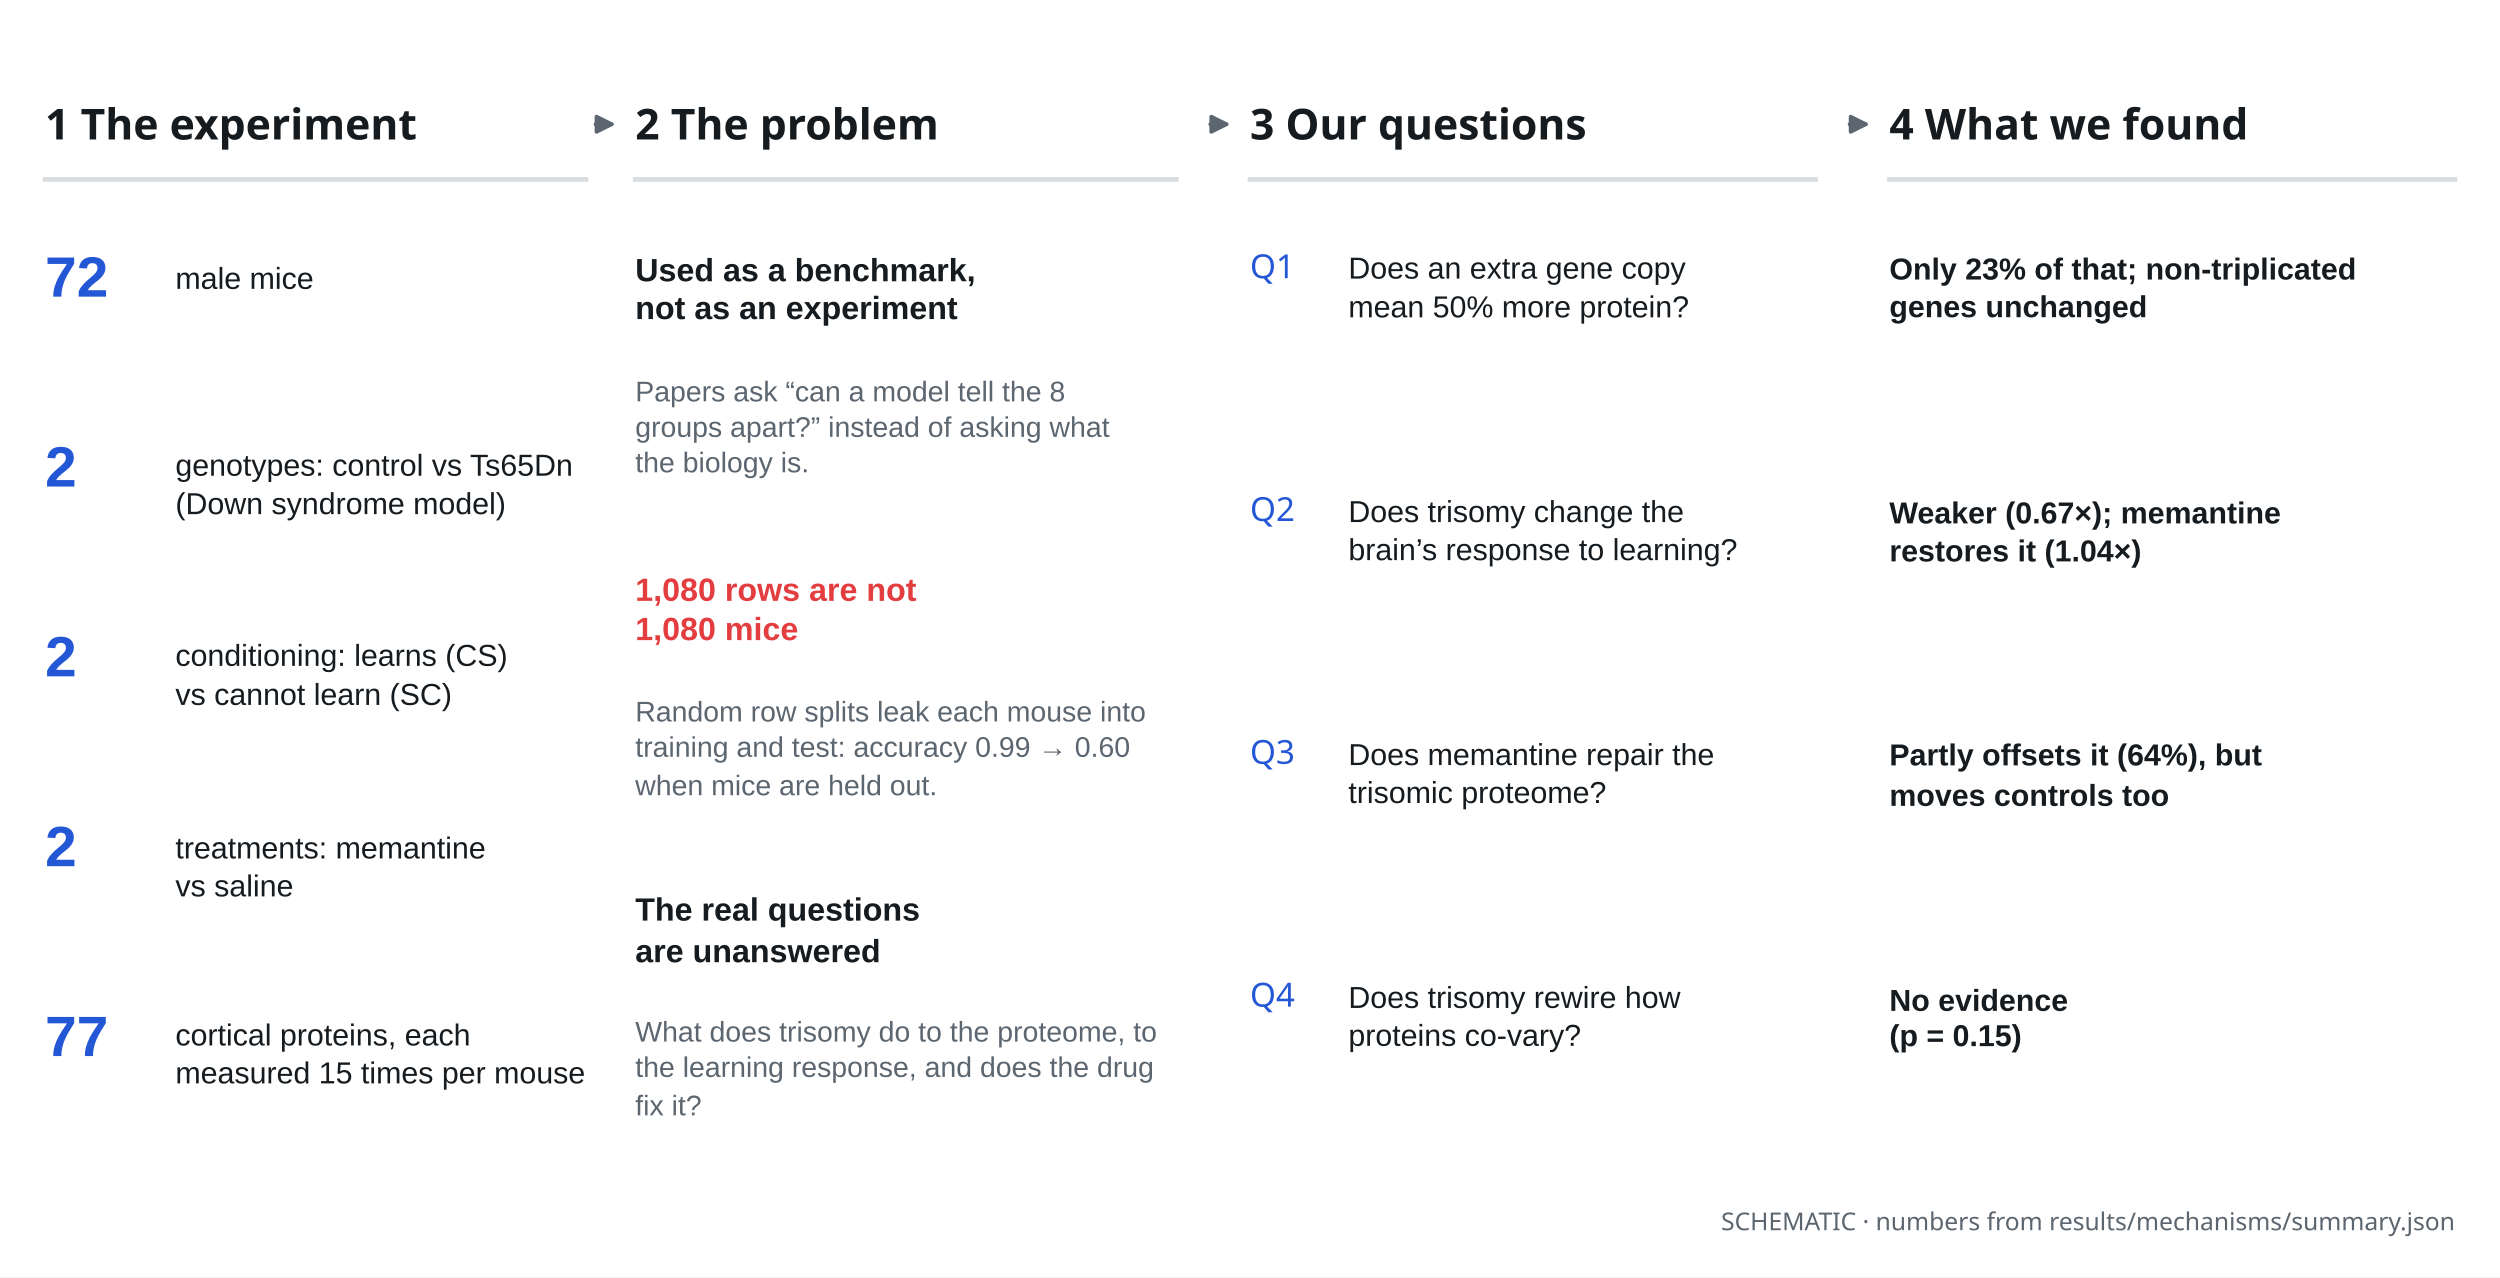
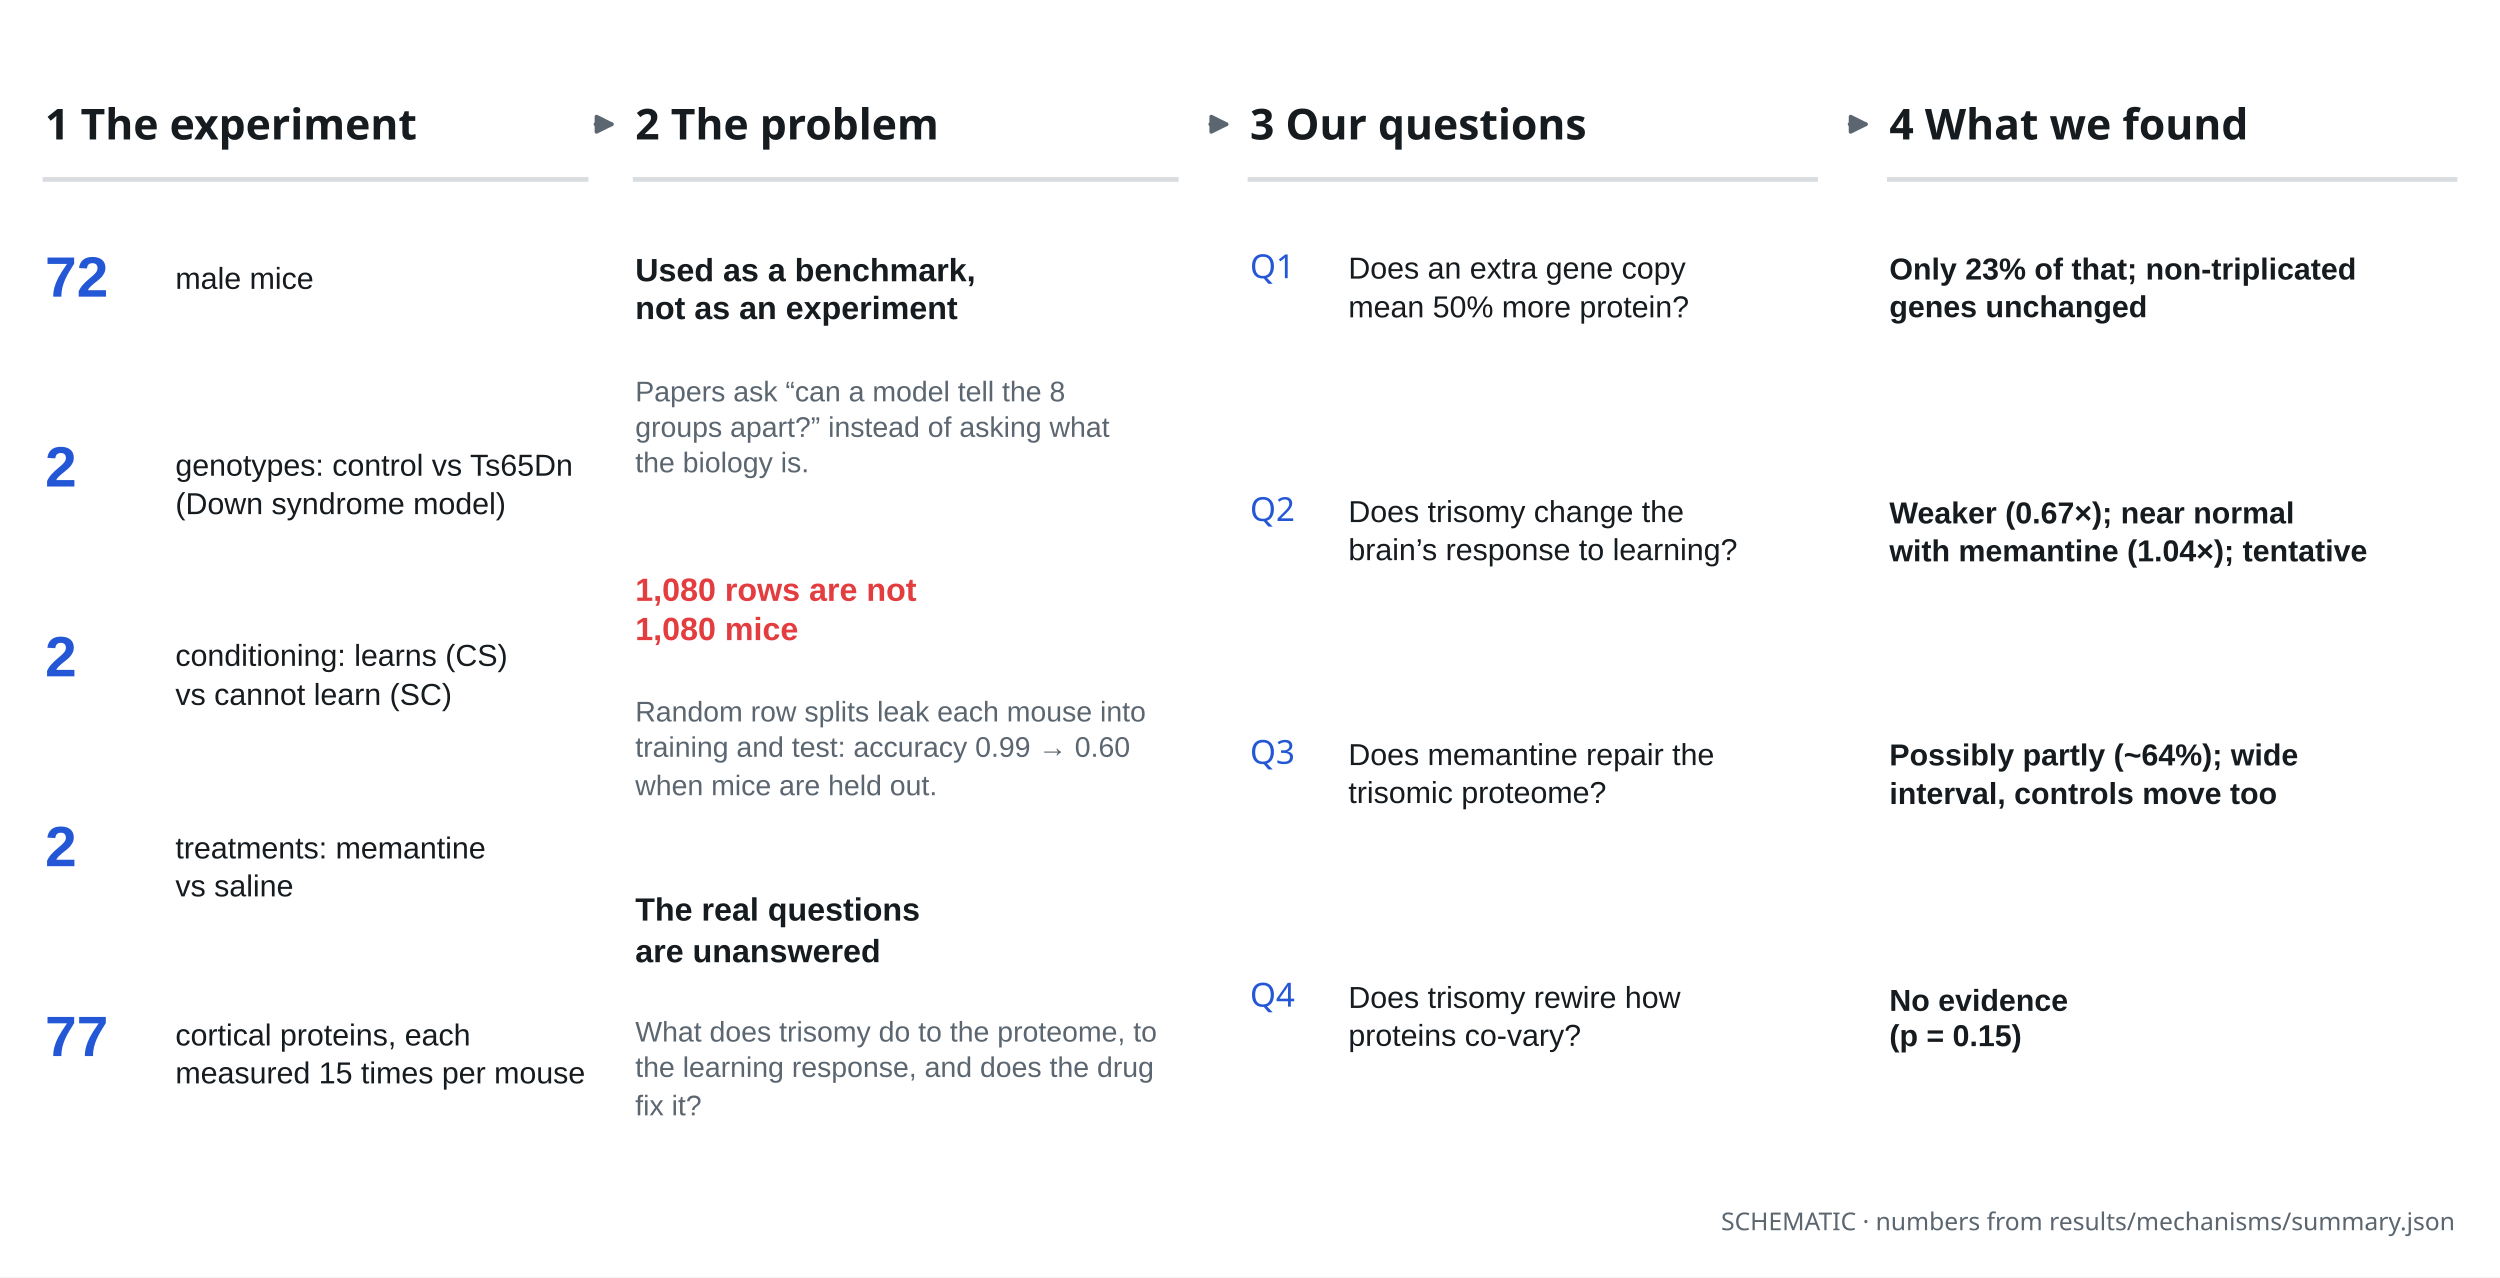
<svg xmlns="http://www.w3.org/2000/svg" width="527.38pt" height="269.427pt" viewBox="0 0 527.38 269.427" version="1.1">
  <defs>
    <style type="text/css">*{stroke-linejoin: round; stroke-linecap: butt}</style>
  </defs>
  <g id="figure_1">
    <g id="patch_1">
      <path d="M 0 269.427  L 527.38 269.427  L 527.38 0  L 0 0  z " style="fill: #ffffff" />
    </g>
    <g id="axes_1">
      <g id="line2d_1">
        <path d="M 9.507 37.85  L 123.63 37.85  " clip-path="url(#p0cfcddf1d7)" style="fill: none; stroke: #d9dde0; stroke-linecap: square" />
      </g>
      <g id="line2d_2">
        <path d="M 134.005 37.85  L 248.128 37.85  " clip-path="url(#p0cfcddf1d7)" style="fill: none; stroke: #d9dde0; stroke-linecap: square" />
      </g>
      <g id="line2d_3">
        <path d="M 263.69 37.85  L 383 37.85  " clip-path="url(#p0cfcddf1d7)" style="fill: none; stroke: #d9dde0; stroke-linecap: square" />
      </g>
      <g id="line2d_4">
        <path d="M 398.563 37.85  L 517.873 37.85  " clip-path="url(#p0cfcddf1d7)" style="fill: none; stroke: #d9dde0; stroke-linecap: square" />
      </g>
      <g id="text_1">
        <text style="font-weight: 600; font-size: 9px; font-family: 'Fraunces'; text-anchor: start; fill: #161b1f" x="9.507" y="29.421" transform="rotate(-0 9.507402 29.42121)">1  The experiment</text>
      </g>
      <g id="text_2">
        <text style="font-weight: 600; font-size: 9px; font-family: 'Fraunces'; text-anchor: start; fill: #161b1f" x="134.005" y="29.421" transform="rotate(-0 134.005 29.42121)">2  The problem</text>
      </g>
      <g id="text_3">
        <text style="font-weight: 600; font-size: 9px; font-family: 'Fraunces'; text-anchor: start; fill: #161b1f" x="263.69" y="29.421" transform="rotate(-0 263.6901 29.42121)">3  Our questions</text>
      </g>
      <g id="text_4">
        <text style="font-weight: 600; font-size: 9px; font-family: 'Fraunces'; text-anchor: start; fill: #161b1f" x="398.563" y="29.421" transform="rotate(-0 398.5625 29.42121)">4  What we found</text>
      </g>
      <g id="patch_2">
        <path d="M 125.628 26.208  Q 127.781 26.208 129.039 26.208  " style="fill: none; stroke: #5b6670; stroke-width: 0.8; stroke-linecap: round" />
        <path d="M 125.839 24.608  L 129.039 26.208  L 125.839 27.808  z " style="fill: #5b6670; stroke: #5b6670; stroke-width: 0.8; stroke-linecap: round" />
      </g>
      <g id="patch_3">
        <path d="M 255.313 26.208  Q 257.466 26.208 258.724 26.208  " style="fill: none; stroke: #5b6670; stroke-width: 0.8; stroke-linecap: round" />
        <path d="M 255.524 24.608  L 258.724 26.208  L 255.524 27.808  z " style="fill: #5b6670; stroke: #5b6670; stroke-width: 0.8; stroke-linecap: round" />
      </g>
      <g id="patch_4">
        <path d="M 390.186 26.208  Q 392.338 26.208 393.596 26.208  " style="fill: none; stroke: #5b6670; stroke-width: 0.8; stroke-linecap: round" />
        <path d="M 390.396 24.608  L 393.596 26.208  L 390.396 27.808  z " style="fill: #5b6670; stroke: #5b6670; stroke-width: 0.8; stroke-linecap: round" />
      </g>
      <g id="text_5">
        <text style="font-weight: 600; font-size: 12px; font-family: 'IBM Plex Sans', 'Arial', 'DejaVu Sans', sans-serif; text-anchor: start; fill: #2457d6" x="9.507" y="62.578" transform="rotate(-0 9.507402 62.57764)">72</text>
      </g>
      <g id="text_6">
        <text style="font-size: 6.4px; font-family: 'IBM Plex Sans', 'Arial', 'DejaVu Sans', sans-serif; text-anchor: start; fill: #161b1f" x="37.001" y="60.944" transform="rotate(-0 37.00063 60.94421)">male mice</text>
      </g>
      <g id="text_7">
        <text style="font-weight: 600; font-size: 12px; font-family: 'IBM Plex Sans', 'Arial', 'DejaVu Sans', sans-serif; text-anchor: start; fill: #2457d6" x="9.507" y="102.627" transform="rotate(-0 9.507402 102.6271)">2</text>
      </g>
      <g id="text_8">
        <text style="font-size: 6.4px; font-family: 'IBM Plex Sans', 'Arial', 'DejaVu Sans', sans-serif; fill: #161b1f" transform="translate(37.00063 100.3537)">genotypes: control vs Ts65Dn</text>
        <text style="font-size: 6.4px; font-family: 'IBM Plex Sans', 'Arial', 'DejaVu Sans', sans-serif; fill: #161b1f" transform="translate(37.00063 108.4562)">(Down syndrome model)</text>
      </g>
      <g id="text_9">
        <text style="font-weight: 600; font-size: 12px; font-family: 'IBM Plex Sans', 'Arial', 'DejaVu Sans', sans-serif; text-anchor: start; fill: #2457d6" x="9.507" y="142.677" transform="rotate(-0 9.507402 142.6766)">2</text>
      </g>
      <g id="text_10">
        <text style="font-size: 6.4px; font-family: 'IBM Plex Sans', 'Arial', 'DejaVu Sans', sans-serif; fill: #161b1f" transform="translate(37.00063 140.4672)">conditioning: learns (CS)</text>
        <text style="font-size: 6.4px; font-family: 'IBM Plex Sans', 'Arial', 'DejaVu Sans', sans-serif; fill: #161b1f" transform="translate(37.00063 148.7072)">vs cannot learn (SC)</text>
      </g>
      <g id="text_11">
        <text style="font-weight: 600; font-size: 12px; font-family: 'IBM Plex Sans', 'Arial', 'DejaVu Sans', sans-serif; text-anchor: start; fill: #2457d6" x="9.507" y="182.726" transform="rotate(-0 9.507402 182.7261)">2</text>
      </g>
      <g id="text_12">
        <text style="font-size: 6.4px; font-family: 'IBM Plex Sans', 'Arial', 'DejaVu Sans', sans-serif; fill: #161b1f" transform="translate(37.00063 181.0927)">treatments: memantine</text>
        <text style="font-size: 6.4px; font-family: 'IBM Plex Sans', 'Arial', 'DejaVu Sans', sans-serif; fill: #161b1f" transform="translate(37.00063 189.0927)">vs saline</text>
      </g>
      <g id="text_13">
        <text style="font-weight: 600; font-size: 12px; font-family: 'IBM Plex Sans', 'Arial', 'DejaVu Sans', sans-serif; text-anchor: start; fill: #2457d6" x="9.507" y="222.776" transform="rotate(-0 9.507402 222.7756)">77</text>
      </g>
      <g id="text_14">
        <text style="font-size: 6.4px; font-family: 'IBM Plex Sans', 'Arial', 'DejaVu Sans', sans-serif; fill: #161b1f" transform="translate(37.00063 220.5407)">cortical proteins, each</text>
        <text style="font-size: 6.4px; font-family: 'IBM Plex Sans', 'Arial', 'DejaVu Sans', sans-serif; fill: #161b1f" transform="translate(37.00063 228.5407)">measured 15 times per mouse</text>
      </g>
      <g id="text_15">
        <text style="font-weight: 600; font-size: 6.8px; font-family: 'IBM Plex Sans', 'Arial', 'DejaVu Sans', sans-serif; fill: #161b1f" transform="translate(134.005 59.32754)">Used as a benchmark,</text>
        <text style="font-weight: 600; font-size: 6.8px; font-family: 'IBM Plex Sans', 'Arial', 'DejaVu Sans', sans-serif; fill: #161b1f" transform="translate(134.005 67.31382)">not as an experiment</text>
      </g>
      <g id="text_16">
        <text style="font-size: 6px; font-family: 'IBM Plex Sans', 'Arial', 'DejaVu Sans', sans-serif; fill: #5b6670" transform="translate(134.005 84.66638)">Papers ask “can a model tell the 8</text>
        <text style="font-size: 6px; font-family: 'IBM Plex Sans', 'Arial', 'DejaVu Sans', sans-serif; fill: #5b6670" transform="translate(134.005 92.16028)">groups apart?” instead of asking what</text>
        <text style="font-size: 6px; font-family: 'IBM Plex Sans', 'Arial', 'DejaVu Sans', sans-serif; fill: #5b6670" transform="translate(134.005 99.63028)">the biology is.</text>
      </g>
      <g id="text_17">
        <text style="font-weight: 600; font-size: 6.8px; font-family: 'IBM Plex Sans', 'Arial', 'DejaVu Sans', sans-serif; fill: #e33d3f" transform="translate(134.005 126.7509)">1,080 rows are not</text>
        <text style="font-weight: 600; font-size: 6.8px; font-family: 'IBM Plex Sans', 'Arial', 'DejaVu Sans', sans-serif; fill: #e33d3f" transform="translate(134.005 135.033)">1,080 mice</text>
      </g>
      <g id="text_18">
        <text style="font-size: 6px; font-family: 'IBM Plex Sans', 'Arial', 'DejaVu Sans', sans-serif; fill: #5b6670" transform="translate(134.005 152.1917)">Random row splits leak each mouse into</text>
        <text style="font-size: 6px; font-family: 'IBM Plex Sans', 'Arial', 'DejaVu Sans', sans-serif; fill: #5b6670" transform="translate(134.005 159.6556)">training and test: accuracy 0.99 → 0.60</text>
        <text style="font-size: 6px; font-family: 'IBM Plex Sans', 'Arial', 'DejaVu Sans', sans-serif; fill: #5b6670" transform="translate(134.005 167.7556)">when mice are held out.</text>
      </g>
      <g id="text_19">
        <text style="font-weight: 600; font-size: 6.8px; font-family: 'IBM Plex Sans', 'Arial', 'DejaVu Sans', sans-serif; fill: #161b1f" transform="translate(134.005 194.2044)">The real questions</text>
        <text style="font-weight: 600; font-size: 6.8px; font-family: 'IBM Plex Sans', 'Arial', 'DejaVu Sans', sans-serif; fill: #161b1f" transform="translate(134.005 202.9834)">are unanswered</text>
      </g>
      <g id="text_20">
        <text style="font-size: 6px; font-family: 'IBM Plex Sans', 'Arial', 'DejaVu Sans', sans-serif; fill: #5b6670" transform="translate(134.005 219.717)">What does trisomy do to the proteome, to</text>
        <text style="font-size: 6px; font-family: 'IBM Plex Sans', 'Arial', 'DejaVu Sans', sans-serif; fill: #5b6670" transform="translate(134.005 227.1809)">the learning response, and does the drug</text>
        <text style="font-size: 6px; font-family: 'IBM Plex Sans', 'Arial', 'DejaVu Sans', sans-serif; fill: #5b6670" transform="translate(134.005 235.2809)">fix it?</text>
      </g>
      <g id="text_21">
        <text style="font-size: 7px; font-family: 'IBM Plex Mono'; text-anchor: start; fill: #2457d6" x="263.69" y="58.678" transform="rotate(-0 263.6901 58.67764)">Q1</text>
      </g>
      <g id="text_22">
        <text style="font-size: 6.4px; font-family: 'IBM Plex Sans', 'Arial', 'DejaVu Sans', sans-serif; fill: #161b1f" transform="translate(284.4397 58.77264)">Does an extra gene copy</text>
        <text style="font-size: 6.4px; font-family: 'IBM Plex Sans', 'Arial', 'DejaVu Sans', sans-serif; fill: #161b1f" transform="translate(284.4397 66.94564)">mean 50% more protein?</text>
      </g>
      <g id="text_23">
        <text style="font-weight: 600; font-size: 6.4px; font-family: 'IBM Plex Sans', 'Arial', 'DejaVu Sans', sans-serif; fill: #161b1f" transform="translate(398.5625 58.96464)">Only 23% of that; non-triplicated</text>
        <text style="font-weight: 600; font-size: 6.4px; font-family: 'IBM Plex Sans', 'Arial', 'DejaVu Sans', sans-serif; fill: #161b1f" transform="translate(398.5625 66.90714)">genes unchanged</text>
      </g>
      <g id="text_24">
        <text style="font-size: 7px; font-family: 'IBM Plex Mono'; text-anchor: start; fill: #2457d6" x="263.69" y="109.904" transform="rotate(-0 263.6901 109.9037)">Q2</text>
      </g>
      <g id="text_25">
        <text style="font-size: 6.4px; font-family: 'IBM Plex Sans', 'Arial', 'DejaVu Sans', sans-serif; fill: #161b1f" transform="translate(284.4397 110.1332)">Does trisomy change the</text>
        <text style="font-size: 6.4px; font-family: 'IBM Plex Sans', 'Arial', 'DejaVu Sans', sans-serif; fill: #161b1f" transform="translate(284.4397 118.1652)">brain’s response to learning?</text>
      </g>
      <g id="text_26">
-         <text style="font-weight: 600; font-size: 6.4px; font-family: 'IBM Plex Sans', 'Arial', 'DejaVu Sans', sans-serif; fill: #161b1f" transform="translate(398.5625 110.4182)">Weaker (0.67×); memantine</text>
-         <text style="font-weight: 600; font-size: 6.4px; font-family: 'IBM Plex Sans', 'Arial', 'DejaVu Sans', sans-serif; fill: #161b1f" transform="translate(398.5625 118.4342)">restores it (1.04×)</text>
+         <text style="font-weight: 600; font-size: 6.4px; font-family: 'IBM Plex Sans', 'Arial', 'DejaVu Sans', sans-serif; fill: #161b1f" transform="translate(398.5625 110.4182)">Weaker (0.67×); near normal</text>
+         <text style="font-weight: 600; font-size: 6.4px; font-family: 'IBM Plex Sans', 'Arial', 'DejaVu Sans', sans-serif; fill: #161b1f" transform="translate(398.5625 118.4182)">with memantine (1.04×); tentative</text>
      </g>
      <g id="text_27">
        <text style="font-size: 7px; font-family: 'IBM Plex Mono'; text-anchor: start; fill: #2457d6" x="263.69" y="161.13" transform="rotate(-0 263.6901 161.1298)">Q3</text>
      </g>
      <g id="text_28">
        <text style="font-size: 6.4px; font-family: 'IBM Plex Sans', 'Arial', 'DejaVu Sans', sans-serif; fill: #161b1f" transform="translate(284.4397 161.3978)">Does memantine repair the</text>
        <text style="font-size: 6.4px; font-family: 'IBM Plex Sans', 'Arial', 'DejaVu Sans', sans-serif; fill: #161b1f" transform="translate(284.4397 169.3978)">trisomic proteome?</text>
      </g>
      <g id="text_29">
-         <text style="font-weight: 600; font-size: 6.4px; font-family: 'IBM Plex Sans', 'Arial', 'DejaVu Sans', sans-serif; fill: #161b1f" transform="translate(398.5625 161.4618)">Partly offsets it (64%), but</text>
-         <text style="font-weight: 600; font-size: 6.4px; font-family: 'IBM Plex Sans', 'Arial', 'DejaVu Sans', sans-serif; fill: #161b1f" transform="translate(398.5625 169.9993)">moves controls too</text>
+         <text style="font-weight: 600; font-size: 6.4px; font-family: 'IBM Plex Sans', 'Arial', 'DejaVu Sans', sans-serif; fill: #161b1f" transform="translate(398.5625 161.4618)">Possibly partly (~64%); wide</text>
+         <text style="font-weight: 600; font-size: 6.4px; font-family: 'IBM Plex Sans', 'Arial', 'DejaVu Sans', sans-serif; fill: #161b1f" transform="translate(398.5625 169.5993)">interval, controls move too</text>
      </g>
      <g id="text_30">
        <text style="font-size: 7px; font-family: 'IBM Plex Mono'; text-anchor: start; fill: #2457d6" x="263.69" y="212.356" transform="rotate(-0 263.6901 212.3559)">Q4</text>
      </g>
      <g id="text_31">
        <text style="font-size: 6.4px; font-family: 'IBM Plex Sans', 'Arial', 'DejaVu Sans', sans-serif; fill: #161b1f" transform="translate(284.4397 212.6239)">Does trisomy rewire how</text>
        <text style="font-size: 6.4px; font-family: 'IBM Plex Sans', 'Arial', 'DejaVu Sans', sans-serif; fill: #161b1f" transform="translate(284.4397 220.6239)">proteins co-vary?</text>
      </g>
      <g id="text_32">
        <text style="font-weight: 600; font-size: 6.4px; font-family: 'IBM Plex Sans', 'Arial', 'DejaVu Sans', sans-serif; fill: #161b1f" transform="translate(398.5625 213.2444)">No evidence</text>
        <text style="font-weight: 600; font-size: 6.4px; font-family: 'IBM Plex Sans', 'Arial', 'DejaVu Sans', sans-serif; fill: #161b1f" transform="translate(398.5625 220.6879)">(p = 0.15)</text>
      </g>
      <g id="text_33">
        <text style="font-size: 5.2px; font-family: 'IBM Plex Mono'; text-anchor: end; fill: #5b6670" x="517.873" y="259.519" transform="rotate(-0 517.8728 259.5191)">SCHEMATIC · numbers from results/mechanisms/summary.json</text>
      </g>
    </g>
  </g>
  <defs>
    <clipPath id="p0cfcddf1d7">
      <rect x="4.32" y="4.32" width="518.74" height="260.787" />
    </clipPath>
  </defs>
</svg>
